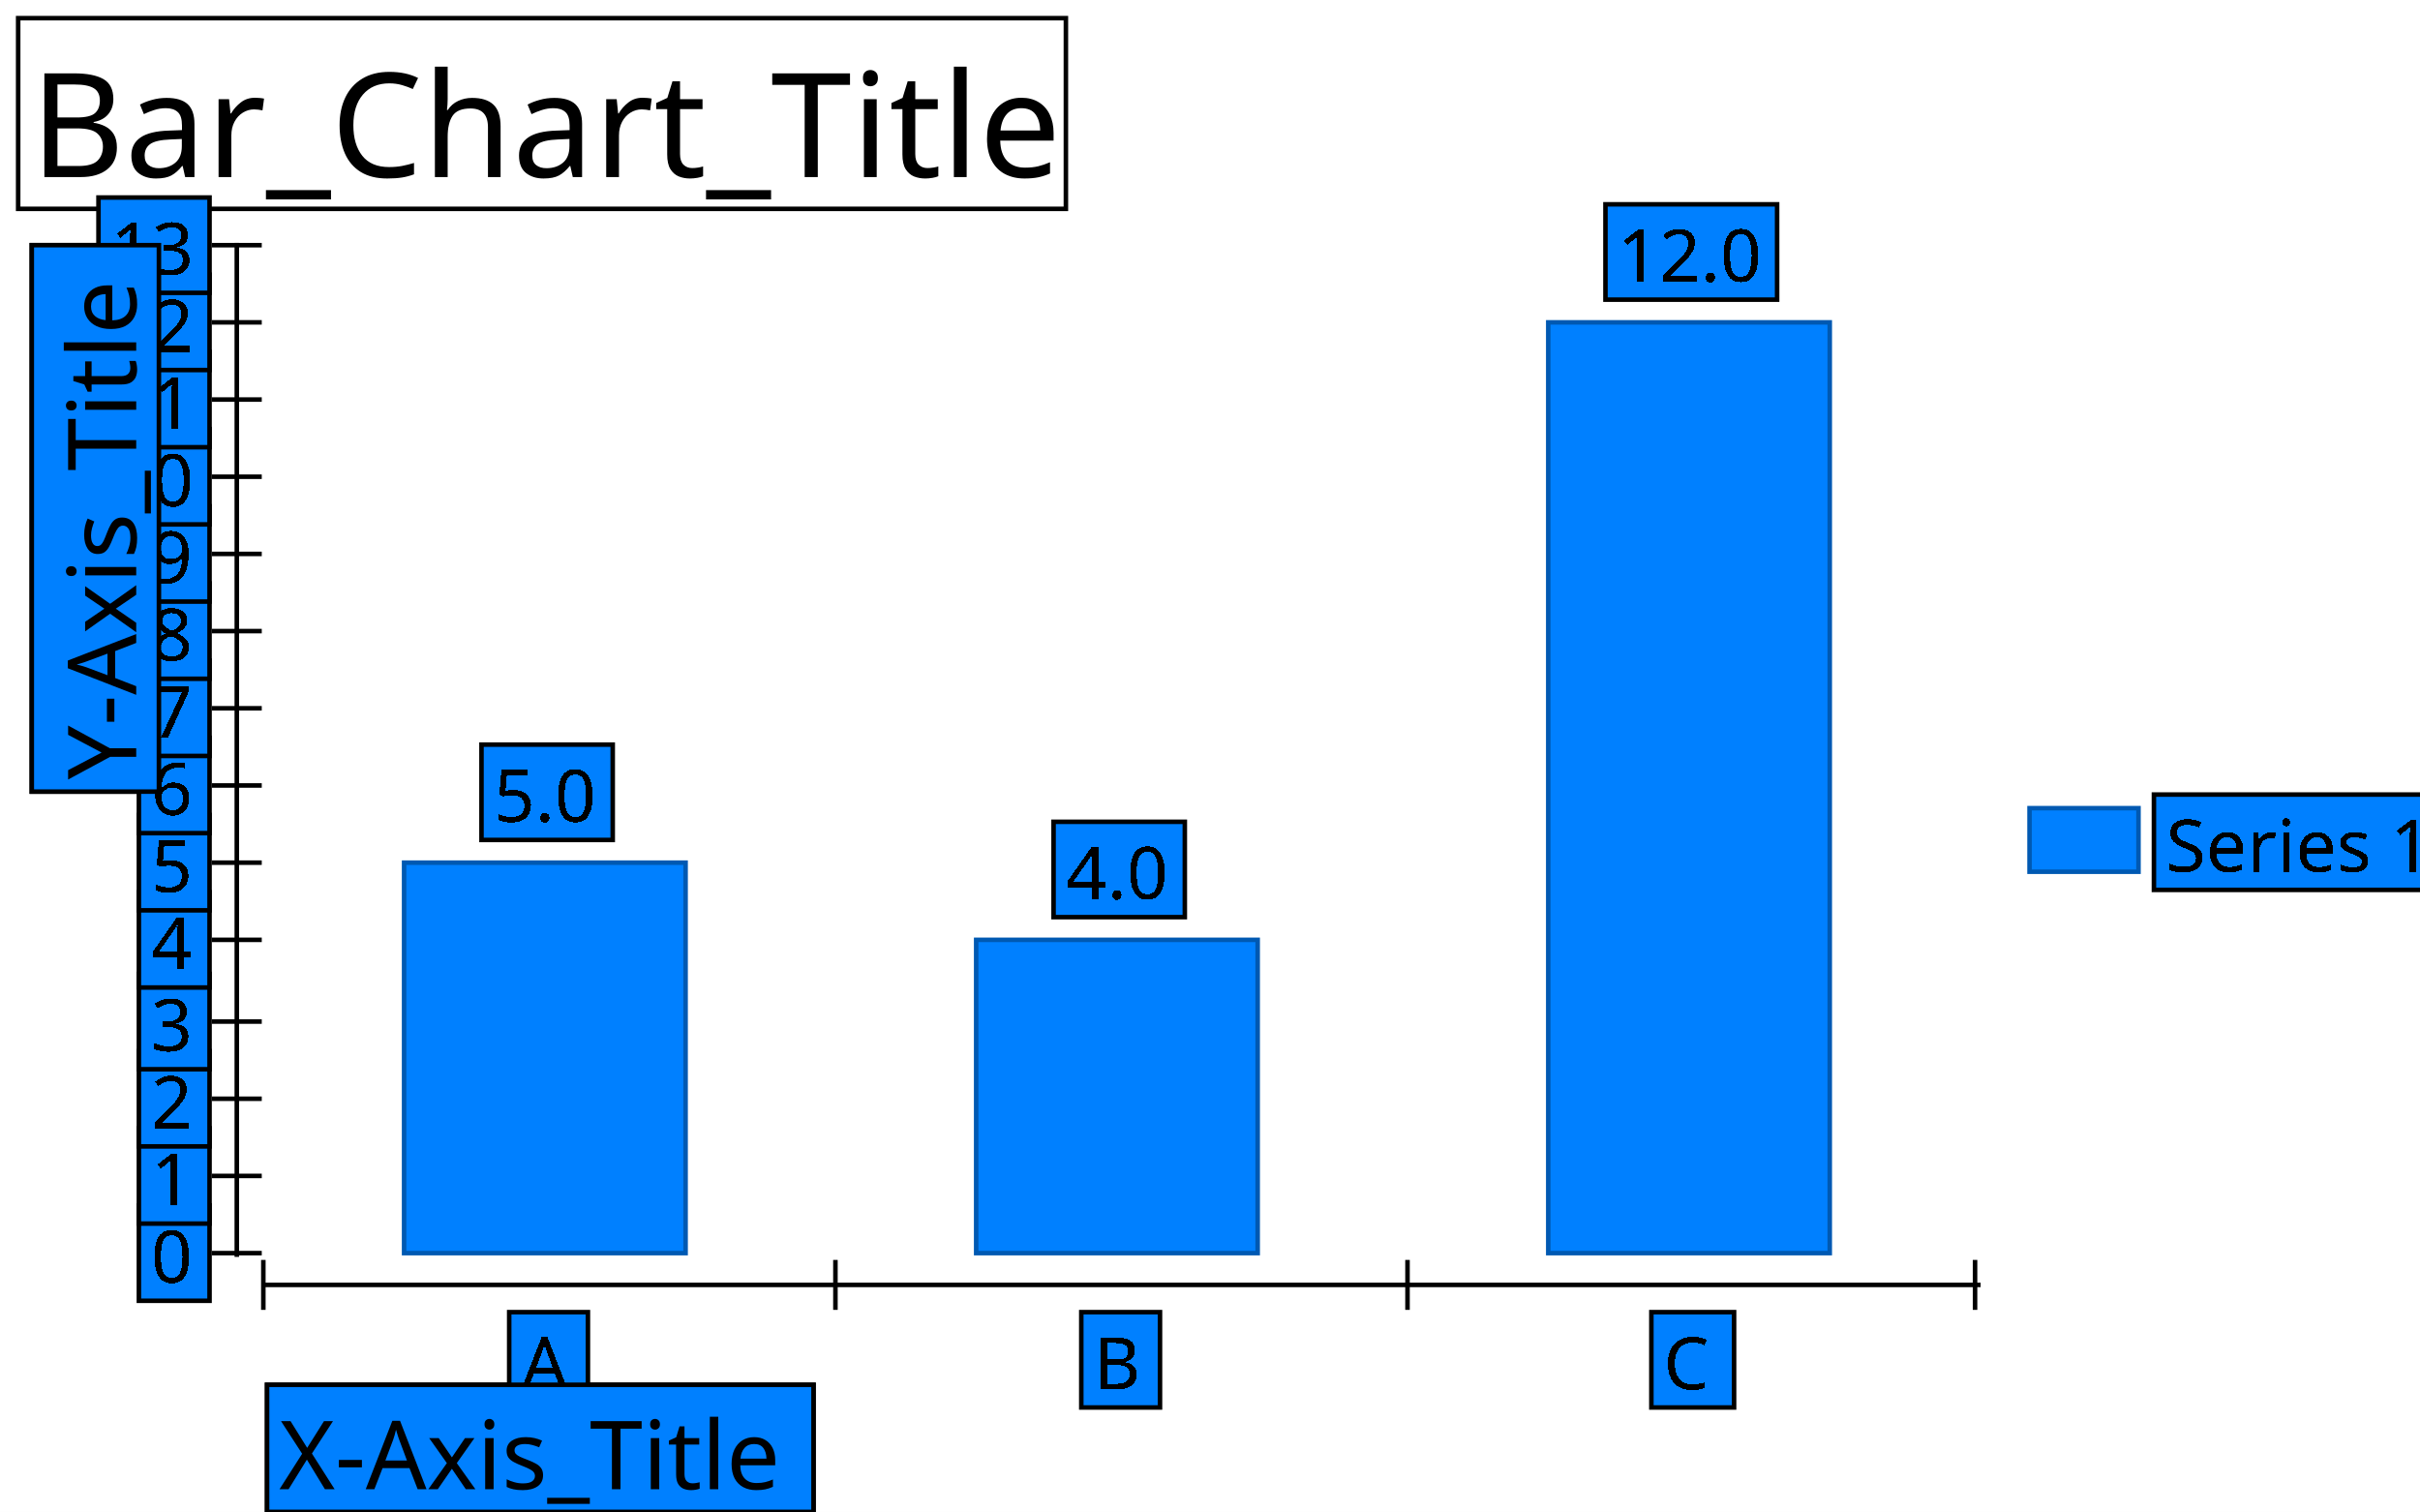
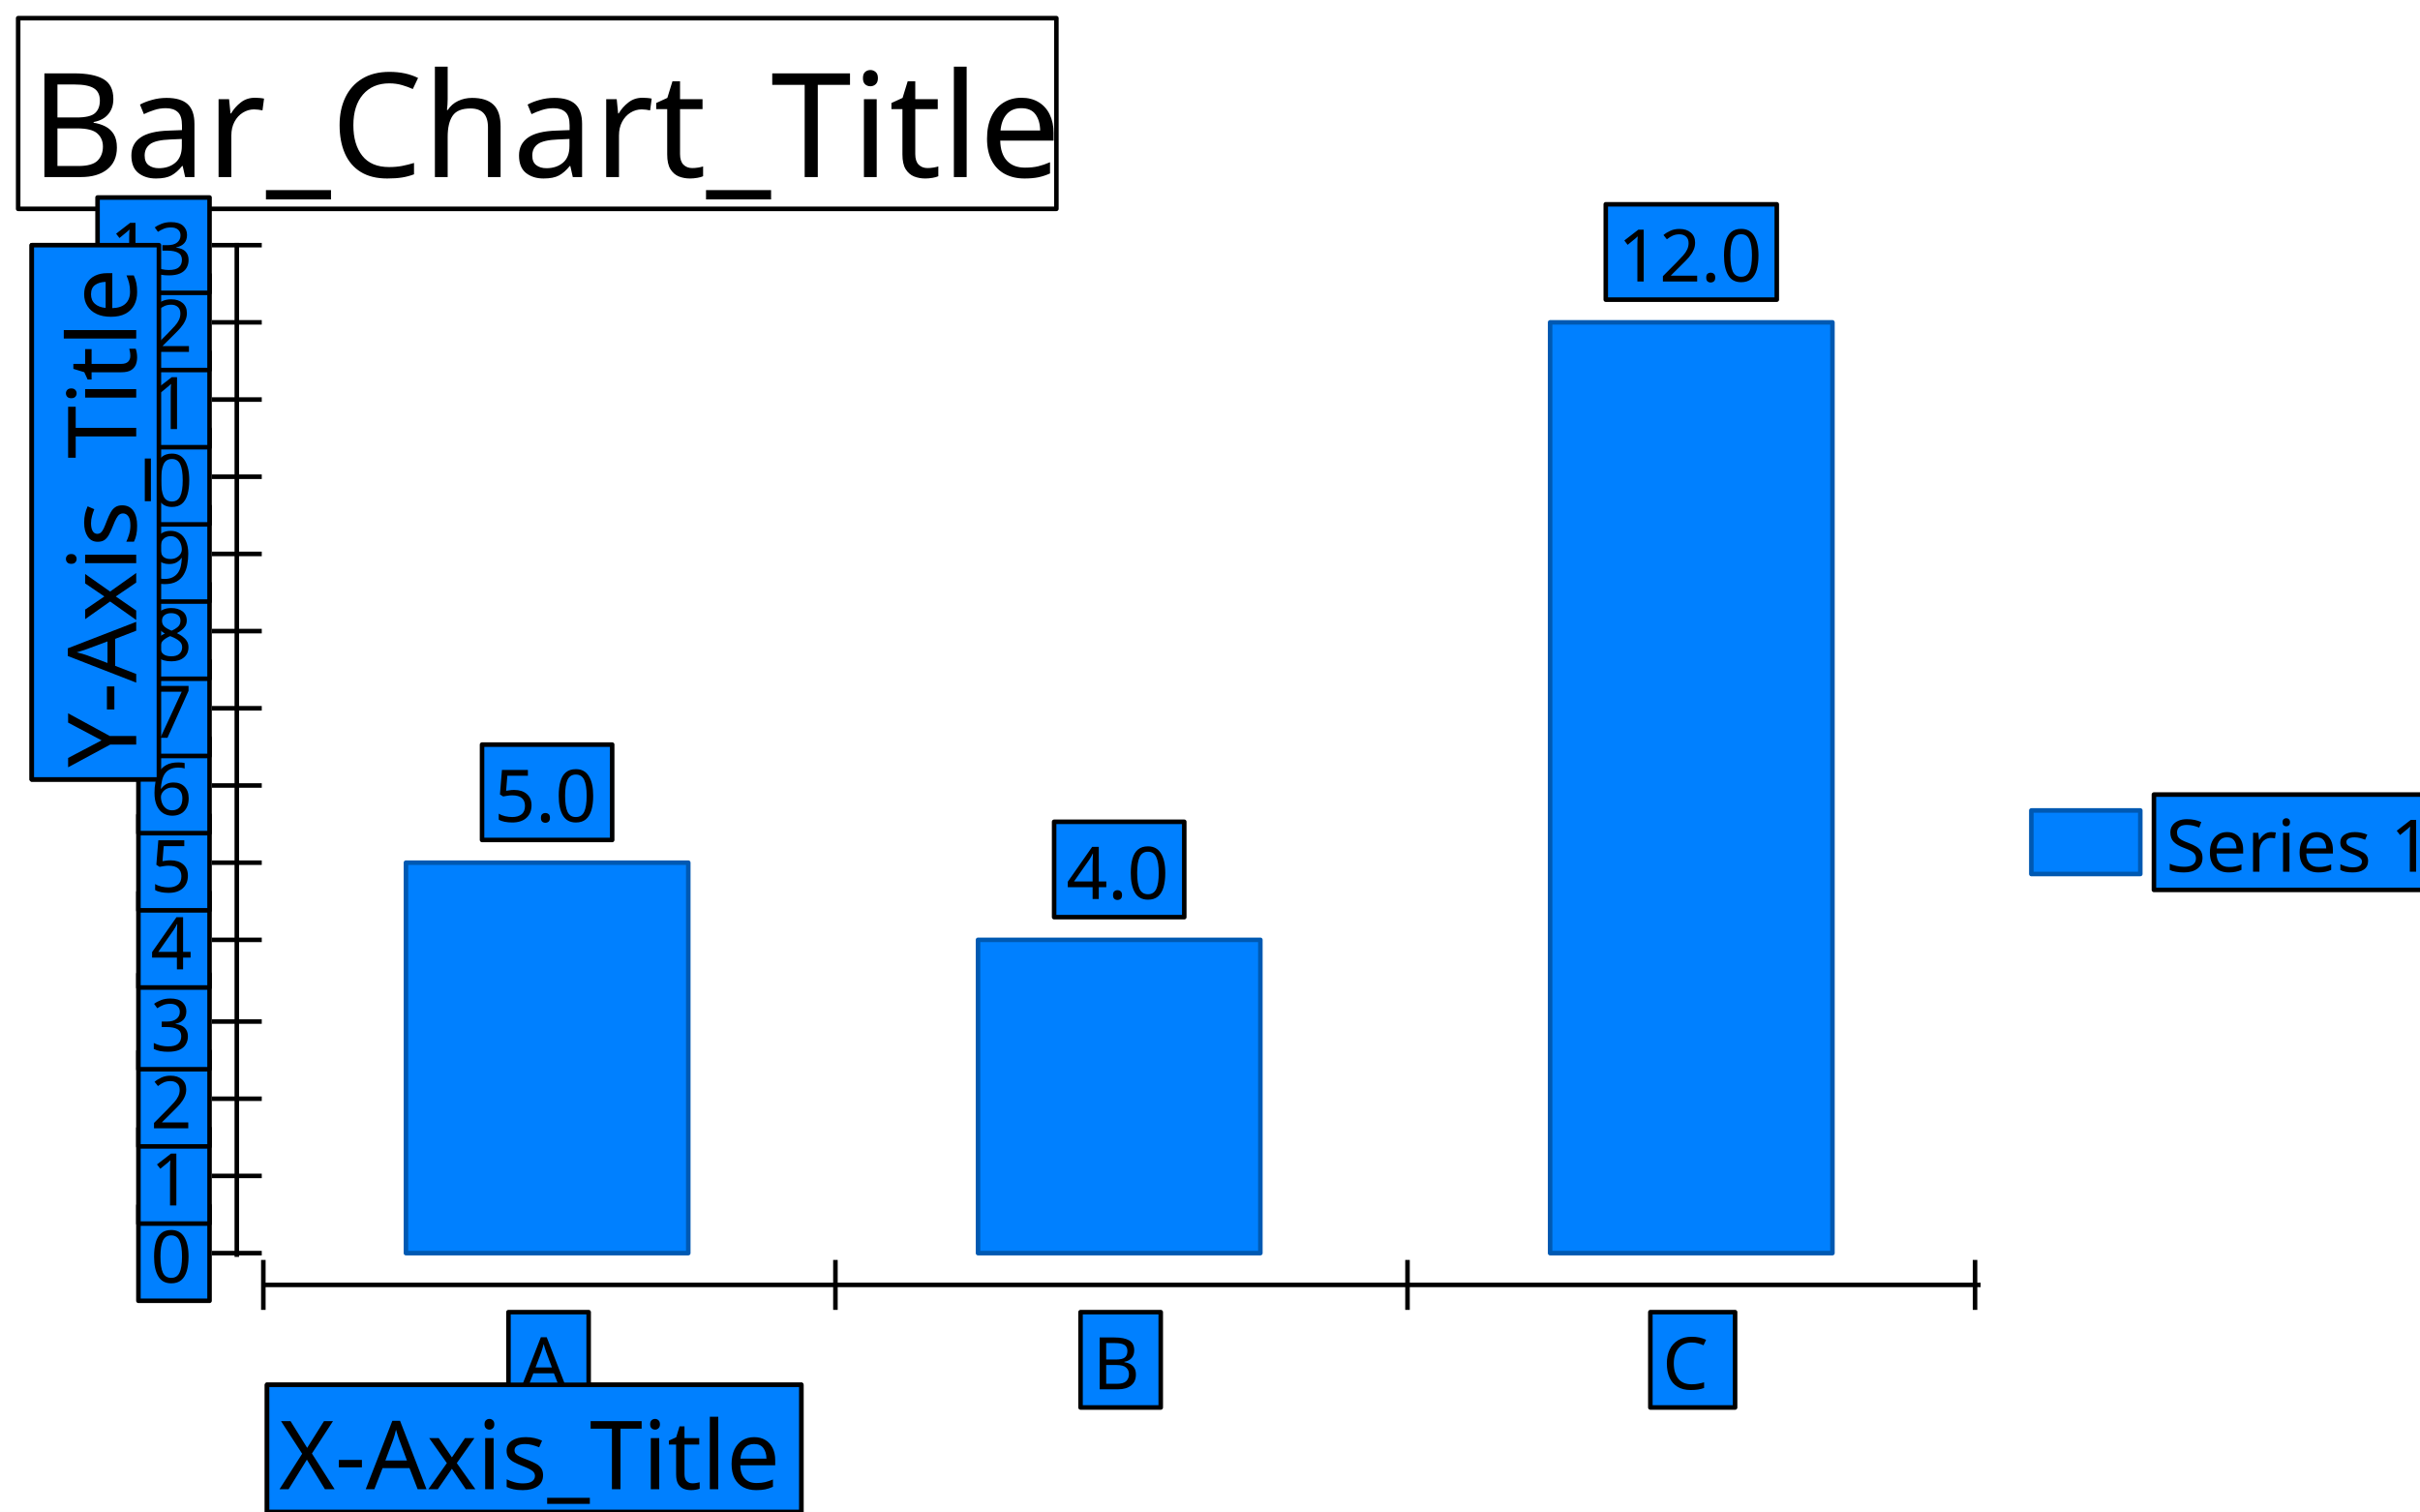
<svg xmlns="http://www.w3.org/2000/svg" height="333.0" initialHeight="333.0" initialWidth="533.0" width="533.0">
  <g id="outerG" style="fill:none;stroke:none">
    <defs />
    <style type="text/css">.tooltip.text{ text-anchor:start;font-size:12pt;fill:black;}.tooltip{fill:rgb(244,245,235)}</style>
    <path d=" M0.0 0.0 L533.0 0.0 L533.0 333.0 L0.0 333.0 L0.0 0.0 Z" style="fill-opacity:1.0;fill:#ffffff;stroke:none;" />
-     <path d=" M4.0 4.0 L234.76 4.0 L234.76 46.0 L4.0 46.0 L4.0 4.0 Z" style="fill-opacity:1.0;fill:#ffffff;stroke:none;" />
+     <path d=" M4.0 4.0 L232.667 4.0 L232.667 46.0 L4.0 46.0 L4.0 4.0 Z" style="fill-opacity:1.0;fill:#ffffff;stroke:none;" />
    <text font-family="SansSerif" font-size="32" stroke="none" style="fill-opacity:1.0;fill:#000000;" x="6.667" xml:space="preserve" y="39.0">Bar_Chart_Title</text>
-     <path d=" M4.0 4.0 L234.76 4.0 L234.76 46.0 L4.0 46.0 L4.0 4.0 Z" style="stroke:#000000;stroke-width:1.0;stroke-miterlimit:10.0;stroke-linecap:square;fill:none;" />
+     <path d=" M4.0 4.0 L232.667 4.0 L232.667 46.0 L4.0 46.0 L4.0 4.0 Z" style="stroke:#000000;stroke-width:1.0;stroke-miterlimit:10.0;stroke-linejoin:round;stroke-linecap:square;fill:none;" />
    <path d=" M58.82 54.0 L436.73 54.0 L436.73 277.333 L58.82 277.333 L58.82 54.0 Z" style="fill-opacity:1.0;fill:#ffffff;stroke:none;" />
-     <path d=" M58.82 283.0 L435.73 283.0" style="stroke:#000000;stroke-width:1.0;stroke-miterlimit:10.0;stroke-linecap:square;" />
-     <path d=" M58.0 278.0 L58.0 288.0" style="stroke:#000000;stroke-width:1.0;stroke-miterlimit:10.0;stroke-linecap:square;" />
-     <path d=" M184.0 278.0 L184.0 288.0" style="stroke:#000000;stroke-width:1.0;stroke-miterlimit:10.0;stroke-linecap:square;" />
-     <path d=" M310.0 278.0 L310.0 288.0" style="stroke:#000000;stroke-width:1.0;stroke-miterlimit:10.0;stroke-linecap:square;" />
-     <path d=" M435.0 278.0 L435.0 288.0" style="stroke:#000000;stroke-width:1.0;stroke-miterlimit:10.0;stroke-linecap:square;" />
-     <path d=" M58.82 305.0 L179.177 305.0 L179.177 333.0 L58.82 333.0 L58.82 305.0 Z" style="fill-opacity:1.0;fill:#ffffff;stroke:none;" />
+     <path d=" M58.82 283.0 L435.73 283.0" style="stroke:#000000;stroke-width:1.0;stroke-miterlimit:10.0;stroke-linejoin:round;stroke-linecap:square;" />
+     <path d=" M58.0 278.0 L58.0 288.0" style="stroke:#000000;stroke-width:1.0;stroke-miterlimit:10.0;stroke-linejoin:round;stroke-linecap:square;" />
+     <path d=" M184.0 278.0 L184.0 288.0" style="stroke:#000000;stroke-width:1.0;stroke-miterlimit:10.0;stroke-linejoin:round;stroke-linecap:square;" />
+     <path d=" M310.0 278.0 L310.0 288.0" style="stroke:#000000;stroke-width:1.0;stroke-miterlimit:10.0;stroke-linejoin:round;stroke-linecap:square;" />
+     <path d=" M435.0 278.0 L435.0 288.0" style="stroke:#000000;stroke-width:1.0;stroke-miterlimit:10.0;stroke-linejoin:round;stroke-linecap:square;" />
+     <path d=" M58.82 305.0 L176.486 305.0 L176.486 333.0 L58.82 333.0 L58.82 305.0 Z" style="fill-opacity:1.0;fill:#ffffff;stroke:none;" />
    <text font-family="SansSerif" font-size="21" stroke="none" style="fill-opacity:1.0;fill:#000000;" x="61.486" xml:space="preserve" y="328.0">X-Axis_Title</text>
-     <path d=" M58.82 305.0 L179.177 305.0 L179.177 333.0 L58.82 333.0 L58.82 305.0 Z" style="stroke:#000000;stroke-width:1.0;stroke-miterlimit:10.0;stroke-linecap:square;fill:none;" />
-     <path d=" M52.153 276.333 L52.153 54.0" style="stroke:#000000;stroke-width:1.0;stroke-miterlimit:10.0;stroke-linecap:square;" />
-     <path d=" M47.153 276.0 L57.153 276.0" style="stroke:#000000;stroke-width:1.0;stroke-miterlimit:10.0;stroke-linecap:square;" />
-     <path d=" M47.153 259.0 L57.153 259.0" style="stroke:#000000;stroke-width:1.0;stroke-miterlimit:10.0;stroke-linecap:square;" />
-     <path d=" M47.153 242.0 L57.153 242.0" style="stroke:#000000;stroke-width:1.0;stroke-miterlimit:10.0;stroke-linecap:square;" />
-     <path d=" M47.153 225.0 L57.153 225.0" style="stroke:#000000;stroke-width:1.0;stroke-miterlimit:10.0;stroke-linecap:square;" />
-     <path d=" M47.153 207.0 L57.153 207.0" style="stroke:#000000;stroke-width:1.0;stroke-miterlimit:10.0;stroke-linecap:square;" />
-     <path d=" M47.153 190.0 L57.153 190.0" style="stroke:#000000;stroke-width:1.0;stroke-miterlimit:10.0;stroke-linecap:square;" />
-     <path d=" M47.153 173.0 L57.153 173.0" style="stroke:#000000;stroke-width:1.0;stroke-miterlimit:10.0;stroke-linecap:square;" />
-     <path d=" M47.153 156.0 L57.153 156.0" style="stroke:#000000;stroke-width:1.0;stroke-miterlimit:10.0;stroke-linecap:square;" />
-     <path d=" M47.153 139.0 L57.153 139.0" style="stroke:#000000;stroke-width:1.0;stroke-miterlimit:10.0;stroke-linecap:square;" />
-     <path d=" M47.153 122.0 L57.153 122.0" style="stroke:#000000;stroke-width:1.0;stroke-miterlimit:10.0;stroke-linecap:square;" />
-     <path d=" M47.153 105.0 L57.153 105.0" style="stroke:#000000;stroke-width:1.0;stroke-miterlimit:10.0;stroke-linecap:square;" />
-     <path d=" M47.153 88.0 L57.153 88.0" style="stroke:#000000;stroke-width:1.0;stroke-miterlimit:10.0;stroke-linecap:square;" />
-     <path d=" M47.153 71.0 L57.153 71.0" style="stroke:#000000;stroke-width:1.0;stroke-miterlimit:10.0;stroke-linecap:square;" />
-     <path d=" M47.153 54.0 L57.153 54.0" style="stroke:#000000;stroke-width:1.0;stroke-miterlimit:10.0;stroke-linecap:square;" />
-     <path d=" M35 146.358 L155.358 146.358 L155.358 174.358 L35 174.358 L35 146.358 Z" style="fill-opacity:1.0;fill:#ffffff;stroke:none;" transform="matrix(-0.0,-1.0,1.0,0.0,-139.3576,209.3576)" />
-     <text font-family="SansSerif" font-size="21" stroke="none" style="fill-opacity:1.0;fill:#000000;" transform="matrix(-0.0,-1.0,1.0,0.0,-139.3576,209.3576)" x="37.667" xml:space="preserve" y="169.358">Y-Axis_Title</text>
-     <path d=" M35 146.358 L155.358 146.358 L155.358 174.358 L35 174.358 L35 146.358 Z" style="stroke:#000000;stroke-width:1.0;stroke-miterlimit:10.0;stroke-linecap:square;fill:none;" transform="matrix(-0.0,-1.0,1.0,0.0,-139.3576,209.3576)" />
-     <path d=" M89.0 190.0 L89.0 276.0 L151.0 276.0 L151.0 190.0 Z" style="fill-opacity:1.0;fill:#0080ff;stroke:none;" transform="matrix(1.0,0.0,0.0,1.0,-7.105427357601002E-15,0.0)" />
-     <path d=" M89.0 190.0 L89.0 276.0 L151.0 276.0 L151.0 190.0 Z" style="stroke:#0059b2;stroke-width:1.0;stroke-miterlimit:10.0;stroke-linecap:square;" transform="matrix(1.0,0.0,0.0,1.0,-7.105427357601002E-15,0.0)" />
-     <path d=" M215.0 207.0 L215.0 276.0 L277.0 276.0 L277.0 207.0 Z" style="fill-opacity:1.0;fill:#0080ff;stroke:none;" transform="matrix(1.0,0.0,0.0,1.0,-7.105427357601002E-15,0.0)" />
-     <path d=" M215.0 207.0 L215.0 276.0 L277.0 276.0 L277.0 207.0 Z" style="stroke:#0059b2;stroke-width:1.0;stroke-miterlimit:10.0;stroke-linecap:square;" transform="matrix(1.0,0.0,0.0,1.0,-7.105427357601002E-15,0.0)" />
-     <path d=" M341.0 71.0 L341.0 276.0 L403.0 276.0 L403.0 71.0 Z" style="fill-opacity:1.0;fill:#0080ff;stroke:none;" transform="matrix(1.0,0.0,0.0,1.0,-7.105427357601002E-15,0.0)" />
-     <path d=" M341.0 71.0 L341.0 276.0 L403.0 276.0 L403.0 71.0 Z" style="stroke:#0059b2;stroke-width:1.0;stroke-miterlimit:10.0;stroke-linecap:square;" transform="matrix(1.0,0.0,0.0,1.0,-7.105427357601002E-15,0.0)" />
-     <path d=" M106.046 164.0 L134.954 164.0 L134.954 185.0 L106.046 185.0 L106.046 164.0 Z" style="fill-opacity:1.0;fill:#0080ff;stroke:none;" transform="matrix(1.0,0.0,0.0,1.0,-7.105427357601002E-15,0.0)" />
-     <text font-family="SansSerif" font-size="16" stroke="none" style="text-rendering:optimizeSpeed;fill-opacity:1.0;fill:#000000;" transform="matrix(1.0,0.0,0.0,1.0,-7.105427357601002E-15,0.0)" x="108.712" xml:space="preserve" y="181.0">5.0</text>
-     <path d=" M106.046 164.0 L134.954 164.0 L134.954 185.0 L106.046 185.0 L106.046 164.0 Z" style="stroke:#000000;stroke-width:1.0;stroke-miterlimit:10.0;stroke-linecap:square;fill:none;" transform="matrix(1.0,0.0,0.0,1.0,-7.105427357601002E-15,0.0)" />
-     <path d=" M232.046 181.0 L260.954 181.0 L260.954 202.0 L232.046 202.0 L232.046 181.0 Z" style="fill-opacity:1.0;fill:#0080ff;stroke:none;" transform="matrix(1.0,0.0,0.0,1.0,-7.105427357601002E-15,0.0)" />
-     <text font-family="SansSerif" font-size="16" stroke="none" style="text-rendering:optimizeSpeed;fill-opacity:1.0;fill:#000000;" transform="matrix(1.0,0.0,0.0,1.0,-7.105427357601002E-15,0.0)" x="234.712" xml:space="preserve" y="198.0">4.0</text>
-     <path d=" M232.046 181.0 L260.954 181.0 L260.954 202.0 L232.046 202.0 L232.046 181.0 Z" style="stroke:#000000;stroke-width:1.0;stroke-miterlimit:10.0;stroke-linecap:square;fill:none;" transform="matrix(1.0,0.0,0.0,1.0,-7.105427357601002E-15,0.0)" />
-     <path d=" M353.596 45.0 L391.404 45.0 L391.404 66.0 L353.596 66.0 L353.596 45.0 Z" style="fill-opacity:1.0;fill:#0080ff;stroke:none;" transform="matrix(1.0,0.0,0.0,1.0,-7.105427357601002E-15,0.0)" />
-     <text font-family="SansSerif" font-size="16" stroke="none" style="text-rendering:optimizeSpeed;fill-opacity:1.0;fill:#000000;" transform="matrix(1.0,0.0,0.0,1.0,-7.105427357601002E-15,0.0)" x="356.263" xml:space="preserve" y="62.0">12.0</text>
-     <path d=" M353.596 45.0 L391.404 45.0 L391.404 66.0 L353.596 66.0 L353.596 45.0 Z" style="stroke:#000000;stroke-width:1.0;stroke-miterlimit:10.0;stroke-linecap:square;fill:none;" transform="matrix(1.0,0.0,0.0,1.0,-7.105427357601002E-15,0.0)" />
-     <path d=" M112.149 289.0 L129.488 289.0 L129.488 310.0 L112.149 310.0 L112.149 289.0 Z" style="fill-opacity:1.0;fill:#0080ff;stroke:none;" transform="matrix(1.0,0.0,0.0,1.0,-7.105427357601002E-15,0.0)" />
-     <text font-family="SansSerif" font-size="16" stroke="none" style="text-rendering:optimizeSpeed;fill-opacity:1.0;fill:#000000;" transform="matrix(1.0,0.0,0.0,1.0,-7.105427357601002E-15,0.0)" x="114.816" xml:space="preserve" y="306.0">A</text>
-     <path d=" M112.149 289.0 L129.488 289.0 L129.488 310.0 L112.149 310.0 L112.149 289.0 Z" style="stroke:#000000;stroke-width:1.0;stroke-miterlimit:10.0;stroke-linecap:square;fill:none;" transform="matrix(1.0,0.0,0.0,1.0,-7.105427357601002E-15,0.0)" />
-     <path d=" M238.149 289.0 L255.488 289.0 L255.488 310.0 L238.149 310.0 L238.149 289.0 Z" style="fill-opacity:1.0;fill:#0080ff;stroke:none;" transform="matrix(1.0,0.0,0.0,1.0,-7.105427357601002E-15,0.0)" />
-     <text font-family="SansSerif" font-size="16" stroke="none" style="text-rendering:optimizeSpeed;fill-opacity:1.0;fill:#000000;" transform="matrix(1.0,0.0,0.0,1.0,-7.105427357601002E-15,0.0)" x="240.816" xml:space="preserve" y="306.0">B</text>
-     <path d=" M238.149 289.0 L255.488 289.0 L255.488 310.0 L238.149 310.0 L238.149 289.0 Z" style="stroke:#000000;stroke-width:1.0;stroke-miterlimit:10.0;stroke-linecap:square;fill:none;" transform="matrix(1.0,0.0,0.0,1.0,-7.105427357601002E-15,0.0)" />
-     <path d=" M363.708 289.0 L381.929 289.0 L381.929 310.0 L363.708 310.0 L363.708 289.0 Z" style="fill-opacity:1.0;fill:#0080ff;stroke:none;" transform="matrix(1.0,0.0,0.0,1.0,-7.105427357601002E-15,0.0)" />
-     <text font-family="SansSerif" font-size="16" stroke="none" style="text-rendering:optimizeSpeed;fill-opacity:1.0;fill:#000000;" transform="matrix(1.0,0.0,0.0,1.0,-7.105427357601002E-15,0.0)" x="366.374" xml:space="preserve" y="306.0">C</text>
-     <path d=" M363.708 289.0 L381.929 289.0 L381.929 310.0 L363.708 310.0 L363.708 289.0 Z" style="stroke:#000000;stroke-width:1.0;stroke-miterlimit:10.0;stroke-linecap:square;fill:none;" transform="matrix(1.0,0.0,0.0,1.0,-7.105427357601002E-15,0.0)" />
-     <path d=" M58.82 305.0 L179.177 305.0 L179.177 333.0 L58.82 333.0 L58.82 305.0 Z" style="fill-opacity:1.0;fill:#0080ff;stroke:none;" transform="matrix(1.0,0.0,0.0,1.0,-7.105427357601002E-15,0.0)" />
-     <text font-family="SansSerif" font-size="21" stroke="none" style="fill-opacity:1.0;fill:#000000;" transform="matrix(1.0,0.0,0.0,1.0,-7.105427357601002E-15,0.0)" x="61.486" xml:space="preserve" y="328.0">X-Axis_Title</text>
-     <path d=" M58.82 305.0 L179.177 305.0 L179.177 333.0 L58.82 333.0 L58.82 305.0 Z" style="stroke:#000000;stroke-width:1.0;stroke-miterlimit:10.0;stroke-linecap:square;fill:none;" transform="matrix(1.0,0.0,0.0,1.0,-7.105427357601002E-15,0.0)" />
-     <path d=" M30.588 265.5 L46.153 265.5 L46.153 286.5 L30.588 286.5 L30.588 265.5 Z" style="fill-opacity:1.0;fill:#0080ff;stroke:none;" transform="matrix(1.0,0.0,0.0,1.0,-7.105427357601002E-15,0.0)" />
-     <text font-family="SansSerif" font-size="16" stroke="none" style="text-rendering:optimizeSpeed;fill-opacity:1.0;fill:#000000;" transform="matrix(1.0,0.0,0.0,1.0,-7.105427357601002E-15,0.0)" x="33.255" xml:space="preserve" y="282.5">0</text>
-     <path d=" M30.588 265.5 L46.153 265.5 L46.153 286.5 L30.588 286.5 L30.588 265.5 Z" style="stroke:#000000;stroke-width:1.0;stroke-miterlimit:10.0;stroke-linecap:square;fill:none;" transform="matrix(1.0,0.0,0.0,1.0,-7.105427357601002E-15,0.0)" />
-     <path d=" M30.588 248.5 L46.153 248.5 L46.153 269.5 L30.588 269.5 L30.588 248.5 Z" style="fill-opacity:1.0;fill:#0080ff;stroke:none;" transform="matrix(1.0,0.0,0.0,1.0,-7.105427357601002E-15,0.0)" />
-     <text font-family="SansSerif" font-size="16" stroke="none" style="text-rendering:optimizeSpeed;fill-opacity:1.0;fill:#000000;" transform="matrix(1.0,0.0,0.0,1.0,-7.105427357601002E-15,0.0)" x="33.255" xml:space="preserve" y="265.5">1</text>
-     <path d=" M30.588 248.5 L46.153 248.5 L46.153 269.5 L30.588 269.5 L30.588 248.5 Z" style="stroke:#000000;stroke-width:1.0;stroke-miterlimit:10.0;stroke-linecap:square;fill:none;" transform="matrix(1.0,0.0,0.0,1.0,-7.105427357601002E-15,0.0)" />
-     <path d=" M30.588 231.5 L46.153 231.5 L46.153 252.5 L30.588 252.5 L30.588 231.5 Z" style="fill-opacity:1.0;fill:#0080ff;stroke:none;" transform="matrix(1.0,0.0,0.0,1.0,-7.105427357601002E-15,0.0)" />
-     <text font-family="SansSerif" font-size="16" stroke="none" style="text-rendering:optimizeSpeed;fill-opacity:1.0;fill:#000000;" transform="matrix(1.0,0.0,0.0,1.0,-7.105427357601002E-15,0.0)" x="33.255" xml:space="preserve" y="248.5">2</text>
-     <path d=" M30.588 231.5 L46.153 231.5 L46.153 252.5 L30.588 252.5 L30.588 231.5 Z" style="stroke:#000000;stroke-width:1.0;stroke-miterlimit:10.0;stroke-linecap:square;fill:none;" transform="matrix(1.0,0.0,0.0,1.0,-7.105427357601002E-15,0.0)" />
-     <path d=" M30.588 214.5 L46.153 214.5 L46.153 235.5 L30.588 235.5 L30.588 214.5 Z" style="fill-opacity:1.0;fill:#0080ff;stroke:none;" transform="matrix(1.0,0.0,0.0,1.0,-7.105427357601002E-15,0.0)" />
-     <text font-family="SansSerif" font-size="16" stroke="none" style="text-rendering:optimizeSpeed;fill-opacity:1.0;fill:#000000;" transform="matrix(1.0,0.0,0.0,1.0,-7.105427357601002E-15,0.0)" x="33.255" xml:space="preserve" y="231.5">3</text>
-     <path d=" M30.588 214.5 L46.153 214.5 L46.153 235.5 L30.588 235.5 L30.588 214.5 Z" style="stroke:#000000;stroke-width:1.0;stroke-miterlimit:10.0;stroke-linecap:square;fill:none;" transform="matrix(1.0,0.0,0.0,1.0,-7.105427357601002E-15,0.0)" />
-     <path d=" M30.588 196.5 L46.153 196.5 L46.153 217.5 L30.588 217.5 L30.588 196.5 Z" style="fill-opacity:1.0;fill:#0080ff;stroke:none;" transform="matrix(1.0,0.0,0.0,1.0,-7.105427357601002E-15,0.0)" />
-     <text font-family="SansSerif" font-size="16" stroke="none" style="text-rendering:optimizeSpeed;fill-opacity:1.0;fill:#000000;" transform="matrix(1.0,0.0,0.0,1.0,-7.105427357601002E-15,0.0)" x="33.255" xml:space="preserve" y="213.5">4</text>
-     <path d=" M30.588 196.5 L46.153 196.5 L46.153 217.5 L30.588 217.5 L30.588 196.5 Z" style="stroke:#000000;stroke-width:1.0;stroke-miterlimit:10.0;stroke-linecap:square;fill:none;" transform="matrix(1.0,0.0,0.0,1.0,-7.105427357601002E-15,0.0)" />
-     <path d=" M30.588 179.5 L46.153 179.5 L46.153 200.5 L30.588 200.5 L30.588 179.5 Z" style="fill-opacity:1.0;fill:#0080ff;stroke:none;" transform="matrix(1.0,0.0,0.0,1.0,-7.105427357601002E-15,0.0)" />
-     <text font-family="SansSerif" font-size="16" stroke="none" style="text-rendering:optimizeSpeed;fill-opacity:1.0;fill:#000000;" transform="matrix(1.0,0.0,0.0,1.0,-7.105427357601002E-15,0.0)" x="33.255" xml:space="preserve" y="196.5">5</text>
-     <path d=" M30.588 179.5 L46.153 179.5 L46.153 200.5 L30.588 200.5 L30.588 179.5 Z" style="stroke:#000000;stroke-width:1.0;stroke-miterlimit:10.0;stroke-linecap:square;fill:none;" transform="matrix(1.0,0.0,0.0,1.0,-7.105427357601002E-15,0.0)" />
-     <path d=" M30.588 162.5 L46.153 162.5 L46.153 183.5 L30.588 183.5 L30.588 162.5 Z" style="fill-opacity:1.0;fill:#0080ff;stroke:none;" transform="matrix(1.0,0.0,0.0,1.0,-7.105427357601002E-15,0.0)" />
-     <text font-family="SansSerif" font-size="16" stroke="none" style="text-rendering:optimizeSpeed;fill-opacity:1.0;fill:#000000;" transform="matrix(1.0,0.0,0.0,1.0,-7.105427357601002E-15,0.0)" x="33.255" xml:space="preserve" y="179.5">6</text>
-     <path d=" M30.588 162.5 L46.153 162.5 L46.153 183.5 L30.588 183.5 L30.588 162.5 Z" style="stroke:#000000;stroke-width:1.0;stroke-miterlimit:10.0;stroke-linecap:square;fill:none;" transform="matrix(1.0,0.0,0.0,1.0,-7.105427357601002E-15,0.0)" />
-     <path d=" M30.588 145.5 L46.153 145.5 L46.153 166.5 L30.588 166.5 L30.588 145.5 Z" style="fill-opacity:1.0;fill:#0080ff;stroke:none;" transform="matrix(1.0,0.0,0.0,1.0,-7.105427357601002E-15,0.0)" />
-     <text font-family="SansSerif" font-size="16" stroke="none" style="text-rendering:optimizeSpeed;fill-opacity:1.0;fill:#000000;" transform="matrix(1.0,0.0,0.0,1.0,-7.105427357601002E-15,0.0)" x="33.255" xml:space="preserve" y="162.5">7</text>
-     <path d=" M30.588 145.5 L46.153 145.5 L46.153 166.5 L30.588 166.5 L30.588 145.5 Z" style="stroke:#000000;stroke-width:1.0;stroke-miterlimit:10.0;stroke-linecap:square;fill:none;" transform="matrix(1.0,0.0,0.0,1.0,-7.105427357601002E-15,0.0)" />
-     <path d=" M30.588 128.5 L46.153 128.5 L46.153 149.5 L30.588 149.5 L30.588 128.5 Z" style="fill-opacity:1.0;fill:#0080ff;stroke:none;" transform="matrix(1.0,0.0,0.0,1.0,-7.105427357601002E-15,0.0)" />
-     <text font-family="SansSerif" font-size="16" stroke="none" style="text-rendering:optimizeSpeed;fill-opacity:1.0;fill:#000000;" transform="matrix(1.0,0.0,0.0,1.0,-7.105427357601002E-15,0.0)" x="33.255" xml:space="preserve" y="145.5">8</text>
-     <path d=" M30.588 128.5 L46.153 128.5 L46.153 149.5 L30.588 149.5 L30.588 128.5 Z" style="stroke:#000000;stroke-width:1.0;stroke-miterlimit:10.0;stroke-linecap:square;fill:none;" transform="matrix(1.0,0.0,0.0,1.0,-7.105427357601002E-15,0.0)" />
-     <path d=" M30.588 111.5 L46.153 111.5 L46.153 132.5 L30.588 132.5 L30.588 111.5 Z" style="fill-opacity:1.0;fill:#0080ff;stroke:none;" transform="matrix(1.0,0.0,0.0,1.0,-7.105427357601002E-15,0.0)" />
-     <text font-family="SansSerif" font-size="16" stroke="none" style="text-rendering:optimizeSpeed;fill-opacity:1.0;fill:#000000;" transform="matrix(1.0,0.0,0.0,1.0,-7.105427357601002E-15,0.0)" x="33.255" xml:space="preserve" y="128.5">9</text>
-     <path d=" M30.588 111.5 L46.153 111.5 L46.153 132.5 L30.588 132.5 L30.588 111.5 Z" style="stroke:#000000;stroke-width:1.0;stroke-miterlimit:10.0;stroke-linecap:square;fill:none;" transform="matrix(1.0,0.0,0.0,1.0,-7.105427357601002E-15,0.0)" />
-     <path d=" M21.689 94.5 L46.153 94.5 L46.153 115.5 L21.689 115.5 L21.689 94.5 Z" style="fill-opacity:1.0;fill:#0080ff;stroke:none;" transform="matrix(1.0,0.0,0.0,1.0,-7.105427357601002E-15,0.0)" />
-     <text font-family="SansSerif" font-size="16" stroke="none" style="text-rendering:optimizeSpeed;fill-opacity:1.0;fill:#000000;" transform="matrix(1.0,0.0,0.0,1.0,-7.105427357601002E-15,0.0)" x="24.356" xml:space="preserve" y="111.5">10</text>
-     <path d=" M21.689 94.5 L46.153 94.5 L46.153 115.5 L21.689 115.5 L21.689 94.5 Z" style="stroke:#000000;stroke-width:1.0;stroke-miterlimit:10.0;stroke-linecap:square;fill:none;" transform="matrix(1.0,0.0,0.0,1.0,-7.105427357601002E-15,0.0)" />
-     <path d=" M21.689 77.5 L46.153 77.5 L46.153 98.5 L21.689 98.5 L21.689 77.5 Z" style="fill-opacity:1.0;fill:#0080ff;stroke:none;" transform="matrix(1.0,0.0,0.0,1.0,-7.105427357601002E-15,0.0)" />
-     <text font-family="SansSerif" font-size="16" stroke="none" style="text-rendering:optimizeSpeed;fill-opacity:1.0;fill:#000000;" transform="matrix(1.0,0.0,0.0,1.0,-7.105427357601002E-15,0.0)" x="24.356" xml:space="preserve" y="94.5">11</text>
-     <path d=" M21.689 77.5 L46.153 77.5 L46.153 98.5 L21.689 98.5 L21.689 77.5 Z" style="stroke:#000000;stroke-width:1.0;stroke-miterlimit:10.0;stroke-linecap:square;fill:none;" transform="matrix(1.0,0.0,0.0,1.0,-7.105427357601002E-15,0.0)" />
-     <path d=" M21.689 60.5 L46.153 60.5 L46.153 81.5 L21.689 81.5 L21.689 60.5 Z" style="fill-opacity:1.0;fill:#0080ff;stroke:none;" transform="matrix(1.0,0.0,0.0,1.0,-7.105427357601002E-15,0.0)" />
-     <text font-family="SansSerif" font-size="16" stroke="none" style="text-rendering:optimizeSpeed;fill-opacity:1.0;fill:#000000;" transform="matrix(1.0,0.0,0.0,1.0,-7.105427357601002E-15,0.0)" x="24.356" xml:space="preserve" y="77.5">12</text>
-     <path d=" M21.689 60.5 L46.153 60.5 L46.153 81.5 L21.689 81.5 L21.689 60.5 Z" style="stroke:#000000;stroke-width:1.0;stroke-miterlimit:10.0;stroke-linecap:square;fill:none;" transform="matrix(1.0,0.0,0.0,1.0,-7.105427357601002E-15,0.0)" />
-     <path d=" M21.689 43.5 L46.153 43.5 L46.153 64.5 L21.689 64.5 L21.689 43.5 Z" style="fill-opacity:1.0;fill:#0080ff;stroke:none;" transform="matrix(1.0,0.0,0.0,1.0,-7.105427357601002E-15,0.0)" />
-     <text font-family="SansSerif" font-size="16" stroke="none" style="text-rendering:optimizeSpeed;fill-opacity:1.0;fill:#000000;" transform="matrix(1.0,0.0,0.0,1.0,-7.105427357601002E-15,0.0)" x="24.356" xml:space="preserve" y="60.5">13</text>
-     <path d=" M21.689 43.5 L46.153 43.5 L46.153 64.5 L21.689 64.5 L21.689 43.5 Z" style="stroke:#000000;stroke-width:1.0;stroke-miterlimit:10.0;stroke-linecap:square;fill:none;" transform="matrix(1.0,0.0,0.0,1.0,-7.105427357601002E-15,0.0)" />
-     <path d=" M35 146.358 L155.358 146.358 L155.358 174.358 L35 174.358 L35 146.358 Z" style="fill-opacity:1.0;fill:#0080ff;stroke:none;" transform="matrix(-0.0,-1.0,1.0,0.0,-139.3576,209.3576)" />
-     <text font-family="SansSerif" font-size="21" stroke="none" style="fill-opacity:1.0;fill:#000000;" transform="matrix(-0.0,-1.0,1.0,0.0,-139.3576,209.3576)" x="37.667" xml:space="preserve" y="169.358">Y-Axis_Title</text>
-     <path d=" M35 146.358 L155.358 146.358 L155.358 174.358 L35 174.358 L35 146.358 Z" style="stroke:#000000;stroke-width:1.0;stroke-miterlimit:10.0;stroke-linecap:square;fill:none;" transform="matrix(-0.0,-1.0,1.0,0.0,-139.3576,209.3576)" />
-     <path d=" M447.0 178.0 L447.0 192.0 L471.0 192.0 L471.0 178.0 Z" style="fill-opacity:1.0;fill:#0080ff;stroke:none;" transform="matrix(1.0,0.0,0.0,1.0,-7.105427357601002E-15,0.0)" />
-     <path d=" M447.0 178.0 L447.0 192.0 L471.0 192.0 L471.0 178.0 Z" style="stroke:#0059b2;stroke-width:1.0;stroke-miterlimit:10.0;stroke-linecap:square;" transform="matrix(1.0,0.0,0.0,1.0,-7.105427357601002E-15,0.0)" />
-     <path d=" M474.397 175.0 L539.759 175.0 L539.759 196.0 L474.397 196.0 L474.397 175.0 Z" style="fill-opacity:1.0;fill:#0080ff;stroke:none;" transform="matrix(1.0,0.0,0.0,1.0,-7.105427357601002E-15,0.0)" />
-     <text font-family="SansSerif" font-size="16" stroke="none" style="text-rendering:optimizeSpeed;fill-opacity:1.0;fill:#000000;" transform="matrix(1.0,0.0,0.0,1.0,-7.105427357601002E-15,0.0)" x="477.064" xml:space="preserve" y="192.0">Series 1</text>
-     <path d=" M474.397 175.0 L539.759 175.0 L539.759 196.0 L474.397 196.0 L474.397 175.0 Z" style="stroke:#000000;stroke-width:1.0;stroke-miterlimit:10.0;stroke-linecap:square;fill:none;" transform="matrix(1.0,0.0,0.0,1.0,-7.105427357601002E-15,0.0)" />
+     <path d=" M58.82 305.0 L176.486 305.0 L176.486 333.0 L58.82 333.0 L58.82 305.0 Z" style="stroke:#000000;stroke-width:1.0;stroke-miterlimit:10.0;stroke-linejoin:round;stroke-linecap:square;fill:none;" />
+     <path d=" M52.153 276.333 L52.153 54.0" style="stroke:#000000;stroke-width:1.0;stroke-miterlimit:10.0;stroke-linejoin:round;stroke-linecap:square;" />
+     <path d=" M47.153 276.0 L57.153 276.0" style="stroke:#000000;stroke-width:1.0;stroke-miterlimit:10.0;stroke-linejoin:round;stroke-linecap:square;" />
+     <path d=" M47.153 259.0 L57.153 259.0" style="stroke:#000000;stroke-width:1.0;stroke-miterlimit:10.0;stroke-linejoin:round;stroke-linecap:square;" />
+     <path d=" M47.153 242.0 L57.153 242.0" style="stroke:#000000;stroke-width:1.0;stroke-miterlimit:10.0;stroke-linejoin:round;stroke-linecap:square;" />
+     <path d=" M47.153 225.0 L57.153 225.0" style="stroke:#000000;stroke-width:1.0;stroke-miterlimit:10.0;stroke-linejoin:round;stroke-linecap:square;" />
+     <path d=" M47.153 207.0 L57.153 207.0" style="stroke:#000000;stroke-width:1.0;stroke-miterlimit:10.0;stroke-linejoin:round;stroke-linecap:square;" />
+     <path d=" M47.153 190.0 L57.153 190.0" style="stroke:#000000;stroke-width:1.0;stroke-miterlimit:10.0;stroke-linejoin:round;stroke-linecap:square;" />
+     <path d=" M47.153 173.0 L57.153 173.0" style="stroke:#000000;stroke-width:1.0;stroke-miterlimit:10.0;stroke-linejoin:round;stroke-linecap:square;" />
+     <path d=" M47.153 156.0 L57.153 156.0" style="stroke:#000000;stroke-width:1.0;stroke-miterlimit:10.0;stroke-linejoin:round;stroke-linecap:square;" />
+     <path d=" M47.153 139.0 L57.153 139.0" style="stroke:#000000;stroke-width:1.0;stroke-miterlimit:10.0;stroke-linejoin:round;stroke-linecap:square;" />
+     <path d=" M47.153 122.0 L57.153 122.0" style="stroke:#000000;stroke-width:1.0;stroke-miterlimit:10.0;stroke-linejoin:round;stroke-linecap:square;" />
+     <path d=" M47.153 105.0 L57.153 105.0" style="stroke:#000000;stroke-width:1.0;stroke-miterlimit:10.0;stroke-linejoin:round;stroke-linecap:square;" />
+     <path d=" M47.153 88.0 L57.153 88.0" style="stroke:#000000;stroke-width:1.0;stroke-miterlimit:10.0;stroke-linejoin:round;stroke-linecap:square;" />
+     <path d=" M47.153 71.0 L57.153 71.0" style="stroke:#000000;stroke-width:1.0;stroke-miterlimit:10.0;stroke-linejoin:round;stroke-linecap:square;" />
+     <path d=" M47.153 54.0 L57.153 54.0" style="stroke:#000000;stroke-width:1.0;stroke-miterlimit:10.0;stroke-linejoin:round;stroke-linecap:square;" />
+     <path d=" M35.0 143.667 L152.667 143.667 L152.667 171.667 L35.0 171.667 L35.0 143.667 Z" style="fill-opacity:1.0;fill:#ffffff;stroke:none;" transform="matrix(-0.0,-1.0,1.0,0.0,-136.6667,206.6667)" />
+     <text font-family="SansSerif" font-size="21" stroke="none" style="fill-opacity:1.0;fill:#000000;" transform="matrix(-0.0,-1.0,1.0,0.0,-136.6667,206.6667)" x="37.667" xml:space="preserve" y="166.667">Y-Axis_Title</text>
+     <path d=" M35.0 143.667 L152.667 143.667 L152.667 171.667 L35.0 171.667 L35.0 143.667 Z" style="stroke:#000000;stroke-width:1.0;stroke-miterlimit:10.0;stroke-linejoin:round;stroke-linecap:square;fill:none;" transform="matrix(-0.0,-1.0,1.0,0.0,-136.6667,206.6667)" />
+     <path d=" M89.409 190.0 L89.409 276.0 L151.591 276.0 L151.591 190.0 Z" style="fill-opacity:1.0;fill:#0080ff;stroke:none;" />
+     <path d=" M89.409 190.0 L89.409 276.0 L151.591 276.0 L151.591 190.0 Z" style="stroke:#0059b2;stroke-width:1.0;stroke-miterlimit:10.0;stroke-linejoin:round;stroke-linecap:square;" />
+     <path d=" M215.409 207.0 L215.409 276.0 L277.591 276.0 L277.591 207.0 Z" style="fill-opacity:1.0;fill:#0080ff;stroke:none;" />
+     <path d=" M215.409 207.0 L215.409 276.0 L277.591 276.0 L277.591 207.0 Z" style="stroke:#0059b2;stroke-width:1.0;stroke-miterlimit:10.0;stroke-linejoin:round;stroke-linecap:square;" />
+     <path d=" M341.409 71.0 L341.409 276.0 L403.591 276.0 L403.591 71.0 Z" style="fill-opacity:1.0;fill:#0080ff;stroke:none;" />
+     <path d=" M341.409 71.0 L341.409 276.0 L403.591 276.0 L403.591 71.0 Z" style="stroke:#0059b2;stroke-width:1.0;stroke-miterlimit:10.0;stroke-linejoin:round;stroke-linecap:square;" />
+     <path d=" M106.167 164.0 L134.833 164.0 L134.833 185.0 L106.167 185.0 L106.167 164.0 Z" style="fill-opacity:1.0;fill:#0080ff;stroke:none;" />
+     <text font-family="SansSerif" font-size="16" stroke="none" style="text-rendering:optimizeLegibility;fill-opacity:1.0;fill:#000000;" x="108.833" xml:space="preserve" y="181.0">5.0</text>
+     <path d=" M106.167 164.0 L134.833 164.0 L134.833 185.0 L106.167 185.0 L106.167 164.0 Z" style="stroke:#000000;stroke-width:1.0;stroke-miterlimit:10.0;stroke-linejoin:round;stroke-linecap:square;fill:none;" />
+     <path d=" M232.167 181.0 L260.833 181.0 L260.833 202.0 L232.167 202.0 L232.167 181.0 Z" style="fill-opacity:1.0;fill:#0080ff;stroke:none;" />
+     <text font-family="SansSerif" font-size="16" stroke="none" style="text-rendering:optimizeLegibility;fill-opacity:1.0;fill:#000000;" x="234.833" xml:space="preserve" y="198.0">4.0</text>
+     <path d=" M232.167 181.0 L260.833 181.0 L260.833 202.0 L232.167 202.0 L232.167 181.0 Z" style="stroke:#000000;stroke-width:1.0;stroke-miterlimit:10.0;stroke-linejoin:round;stroke-linecap:square;fill:none;" />
+     <path d=" M353.667 45.0 L391.333 45.0 L391.333 66.0 L353.667 66.0 L353.667 45.0 Z" style="fill-opacity:1.0;fill:#0080ff;stroke:none;" />
+     <text font-family="SansSerif" font-size="16" stroke="none" style="text-rendering:optimizeLegibility;fill-opacity:1.0;fill:#000000;" x="356.333" xml:space="preserve" y="62.0">12.0</text>
+     <path d=" M353.667 45.0 L391.333 45.0 L391.333 66.0 L353.667 66.0 L353.667 45.0 Z" style="stroke:#000000;stroke-width:1.0;stroke-miterlimit:10.0;stroke-linejoin:round;stroke-linecap:square;fill:none;" />
+     <path d=" M111.985 289.0 L129.652 289.0 L129.652 310.0 L111.985 310.0 L111.985 289.0 Z" style="fill-opacity:1.0;fill:#0080ff;stroke:none;" />
+     <text font-family="SansSerif" font-size="16" stroke="none" style="text-rendering:optimizeLegibility;fill-opacity:1.0;fill:#000000;" x="114.652" xml:space="preserve" y="306.0">A</text>
+     <path d=" M111.985 289.0 L129.652 289.0 L129.652 310.0 L111.985 310.0 L111.985 289.0 Z" style="stroke:#000000;stroke-width:1.0;stroke-miterlimit:10.0;stroke-linejoin:round;stroke-linecap:square;fill:none;" />
+     <path d=" M237.985 289.0 L255.652 289.0 L255.652 310.0 L237.985 310.0 L237.985 289.0 Z" style="fill-opacity:1.0;fill:#0080ff;stroke:none;" />
+     <text font-family="SansSerif" font-size="16" stroke="none" style="text-rendering:optimizeLegibility;fill-opacity:1.0;fill:#000000;" x="240.652" xml:space="preserve" y="306.0">B</text>
+     <path d=" M237.985 289.0 L255.652 289.0 L255.652 310.0 L237.985 310.0 L237.985 289.0 Z" style="stroke:#000000;stroke-width:1.0;stroke-miterlimit:10.0;stroke-linejoin:round;stroke-linecap:square;fill:none;" />
+     <path d=" M363.485 289.0 L382.152 289.0 L382.152 310.0 L363.485 310.0 L363.485 289.0 Z" style="fill-opacity:1.0;fill:#0080ff;stroke:none;" />
+     <text font-family="SansSerif" font-size="16" stroke="none" style="text-rendering:optimizeLegibility;fill-opacity:1.0;fill:#000000;" x="366.152" xml:space="preserve" y="306.0">C</text>
+     <path d=" M363.485 289.0 L382.152 289.0 L382.152 310.0 L363.485 310.0 L363.485 289.0 Z" style="stroke:#000000;stroke-width:1.0;stroke-miterlimit:10.0;stroke-linejoin:round;stroke-linecap:square;fill:none;" />
+     <path d=" M58.82 305.0 L176.486 305.0 L176.486 333.0 L58.82 333.0 L58.82 305.0 Z" style="fill-opacity:1.0;fill:#0080ff;stroke:none;" />
+     <text font-family="SansSerif" font-size="21" stroke="none" style="fill-opacity:1.0;fill:#000000;" x="61.486" xml:space="preserve" y="328.0">X-Axis_Title</text>
+     <path d=" M58.82 305.0 L176.486 305.0 L176.486 333.0 L58.82 333.0 L58.82 305.0 Z" style="stroke:#000000;stroke-width:1.0;stroke-miterlimit:10.0;stroke-linejoin:round;stroke-linecap:square;fill:none;" />
+     <path d=" M30.486 265.5 L46.153 265.5 L46.153 286.5 L30.486 286.5 L30.486 265.5 Z" style="fill-opacity:1.0;fill:#0080ff;stroke:none;" />
+     <text font-family="SansSerif" font-size="16" stroke="none" style="text-rendering:optimizeLegibility;fill-opacity:1.0;fill:#000000;" x="33.153" xml:space="preserve" y="282.5">0</text>
+     <path d=" M30.486 265.5 L46.153 265.5 L46.153 286.5 L30.486 286.5 L30.486 265.5 Z" style="stroke:#000000;stroke-width:1.0;stroke-miterlimit:10.0;stroke-linejoin:round;stroke-linecap:square;fill:none;" />
+     <path d=" M30.486 248.5 L46.153 248.5 L46.153 269.5 L30.486 269.5 L30.486 248.5 Z" style="fill-opacity:1.0;fill:#0080ff;stroke:none;" />
+     <text font-family="SansSerif" font-size="16" stroke="none" style="text-rendering:optimizeLegibility;fill-opacity:1.0;fill:#000000;" x="33.153" xml:space="preserve" y="265.5">1</text>
+     <path d=" M30.486 248.5 L46.153 248.5 L46.153 269.5 L30.486 269.5 L30.486 248.5 Z" style="stroke:#000000;stroke-width:1.0;stroke-miterlimit:10.0;stroke-linejoin:round;stroke-linecap:square;fill:none;" />
+     <path d=" M30.486 231.5 L46.153 231.5 L46.153 252.5 L30.486 252.5 L30.486 231.5 Z" style="fill-opacity:1.0;fill:#0080ff;stroke:none;" />
+     <text font-family="SansSerif" font-size="16" stroke="none" style="text-rendering:optimizeLegibility;fill-opacity:1.0;fill:#000000;" x="33.153" xml:space="preserve" y="248.5">2</text>
+     <path d=" M30.486 231.5 L46.153 231.5 L46.153 252.5 L30.486 252.5 L30.486 231.5 Z" style="stroke:#000000;stroke-width:1.0;stroke-miterlimit:10.0;stroke-linejoin:round;stroke-linecap:square;fill:none;" />
+     <path d=" M30.486 214.5 L46.153 214.5 L46.153 235.5 L30.486 235.5 L30.486 214.5 Z" style="fill-opacity:1.0;fill:#0080ff;stroke:none;" />
+     <text font-family="SansSerif" font-size="16" stroke="none" style="text-rendering:optimizeLegibility;fill-opacity:1.0;fill:#000000;" x="33.153" xml:space="preserve" y="231.5">3</text>
+     <path d=" M30.486 214.5 L46.153 214.5 L46.153 235.5 L30.486 235.5 L30.486 214.5 Z" style="stroke:#000000;stroke-width:1.0;stroke-miterlimit:10.0;stroke-linejoin:round;stroke-linecap:square;fill:none;" />
+     <path d=" M30.486 196.5 L46.153 196.5 L46.153 217.5 L30.486 217.5 L30.486 196.5 Z" style="fill-opacity:1.0;fill:#0080ff;stroke:none;" />
+     <text font-family="SansSerif" font-size="16" stroke="none" style="text-rendering:optimizeLegibility;fill-opacity:1.0;fill:#000000;" x="33.153" xml:space="preserve" y="213.5">4</text>
+     <path d=" M30.486 196.5 L46.153 196.5 L46.153 217.5 L30.486 217.5 L30.486 196.5 Z" style="stroke:#000000;stroke-width:1.0;stroke-miterlimit:10.0;stroke-linejoin:round;stroke-linecap:square;fill:none;" />
+     <path d=" M30.486 179.5 L46.153 179.5 L46.153 200.5 L30.486 200.5 L30.486 179.5 Z" style="fill-opacity:1.0;fill:#0080ff;stroke:none;" />
+     <text font-family="SansSerif" font-size="16" stroke="none" style="text-rendering:optimizeLegibility;fill-opacity:1.0;fill:#000000;" x="33.153" xml:space="preserve" y="196.5">5</text>
+     <path d=" M30.486 179.5 L46.153 179.5 L46.153 200.5 L30.486 200.5 L30.486 179.5 Z" style="stroke:#000000;stroke-width:1.0;stroke-miterlimit:10.0;stroke-linejoin:round;stroke-linecap:square;fill:none;" />
+     <path d=" M30.486 162.5 L46.153 162.5 L46.153 183.5 L30.486 183.5 L30.486 162.5 Z" style="fill-opacity:1.0;fill:#0080ff;stroke:none;" />
+     <text font-family="SansSerif" font-size="16" stroke="none" style="text-rendering:optimizeLegibility;fill-opacity:1.0;fill:#000000;" x="33.153" xml:space="preserve" y="179.5">6</text>
+     <path d=" M30.486 162.5 L46.153 162.5 L46.153 183.5 L30.486 183.5 L30.486 162.5 Z" style="stroke:#000000;stroke-width:1.0;stroke-miterlimit:10.0;stroke-linejoin:round;stroke-linecap:square;fill:none;" />
+     <path d=" M30.486 145.5 L46.153 145.5 L46.153 166.5 L30.486 166.5 L30.486 145.5 Z" style="fill-opacity:1.0;fill:#0080ff;stroke:none;" />
+     <text font-family="SansSerif" font-size="16" stroke="none" style="text-rendering:optimizeLegibility;fill-opacity:1.0;fill:#000000;" x="33.153" xml:space="preserve" y="162.5">7</text>
+     <path d=" M30.486 145.5 L46.153 145.5 L46.153 166.5 L30.486 166.5 L30.486 145.5 Z" style="stroke:#000000;stroke-width:1.0;stroke-miterlimit:10.0;stroke-linejoin:round;stroke-linecap:square;fill:none;" />
+     <path d=" M30.486 128.5 L46.153 128.5 L46.153 149.5 L30.486 149.5 L30.486 128.5 Z" style="fill-opacity:1.0;fill:#0080ff;stroke:none;" />
+     <text font-family="SansSerif" font-size="16" stroke="none" style="text-rendering:optimizeLegibility;fill-opacity:1.0;fill:#000000;" x="33.153" xml:space="preserve" y="145.5">8</text>
+     <path d=" M30.486 128.5 L46.153 128.5 L46.153 149.5 L30.486 149.5 L30.486 128.5 Z" style="stroke:#000000;stroke-width:1.0;stroke-miterlimit:10.0;stroke-linejoin:round;stroke-linecap:square;fill:none;" />
+     <path d=" M30.486 111.5 L46.153 111.5 L46.153 132.5 L30.486 132.5 L30.486 111.5 Z" style="fill-opacity:1.0;fill:#0080ff;stroke:none;" />
+     <text font-family="SansSerif" font-size="16" stroke="none" style="text-rendering:optimizeLegibility;fill-opacity:1.0;fill:#000000;" x="33.153" xml:space="preserve" y="128.5">9</text>
+     <path d=" M30.486 111.5 L46.153 111.5 L46.153 132.5 L30.486 132.5 L30.486 111.5 Z" style="stroke:#000000;stroke-width:1.0;stroke-miterlimit:10.0;stroke-linejoin:round;stroke-linecap:square;fill:none;" />
+     <path d=" M21.486 94.5 L46.153 94.5 L46.153 115.5 L21.486 115.5 L21.486 94.5 Z" style="fill-opacity:1.0;fill:#0080ff;stroke:none;" />
+     <text font-family="SansSerif" font-size="16" stroke="none" style="text-rendering:optimizeLegibility;fill-opacity:1.0;fill:#000000;" x="24.153" xml:space="preserve" y="111.5">10</text>
+     <path d=" M21.486 94.5 L46.153 94.5 L46.153 115.5 L21.486 115.5 L21.486 94.5 Z" style="stroke:#000000;stroke-width:1.0;stroke-miterlimit:10.0;stroke-linejoin:round;stroke-linecap:square;fill:none;" />
+     <path d=" M21.486 77.5 L46.153 77.5 L46.153 98.5 L21.486 98.5 L21.486 77.5 Z" style="fill-opacity:1.0;fill:#0080ff;stroke:none;" />
+     <text font-family="SansSerif" font-size="16" stroke="none" style="text-rendering:optimizeLegibility;fill-opacity:1.0;fill:#000000;" x="24.153" xml:space="preserve" y="94.5">11</text>
+     <path d=" M21.486 77.5 L46.153 77.5 L46.153 98.5 L21.486 98.5 L21.486 77.5 Z" style="stroke:#000000;stroke-width:1.0;stroke-miterlimit:10.0;stroke-linejoin:round;stroke-linecap:square;fill:none;" />
+     <path d=" M21.486 60.5 L46.153 60.5 L46.153 81.5 L21.486 81.5 L21.486 60.5 Z" style="fill-opacity:1.0;fill:#0080ff;stroke:none;" />
+     <text font-family="SansSerif" font-size="16" stroke="none" style="text-rendering:optimizeLegibility;fill-opacity:1.0;fill:#000000;" x="24.153" xml:space="preserve" y="77.5">12</text>
+     <path d=" M21.486 60.5 L46.153 60.5 L46.153 81.5 L21.486 81.5 L21.486 60.5 Z" style="stroke:#000000;stroke-width:1.0;stroke-miterlimit:10.0;stroke-linejoin:round;stroke-linecap:square;fill:none;" />
+     <path d=" M21.486 43.5 L46.153 43.5 L46.153 64.5 L21.486 64.5 L21.486 43.5 Z" style="fill-opacity:1.0;fill:#0080ff;stroke:none;" />
+     <text font-family="SansSerif" font-size="16" stroke="none" style="text-rendering:optimizeLegibility;fill-opacity:1.0;fill:#000000;" x="24.153" xml:space="preserve" y="60.5">13</text>
+     <path d=" M21.486 43.5 L46.153 43.5 L46.153 64.5 L21.486 64.5 L21.486 43.5 Z" style="stroke:#000000;stroke-width:1.0;stroke-miterlimit:10.0;stroke-linejoin:round;stroke-linecap:square;fill:none;" />
+     <path d=" M35.0 143.667 L152.667 143.667 L152.667 171.667 L35.0 171.667 L35.0 143.667 Z" style="fill-opacity:1.0;fill:#0080ff;stroke:none;" transform="matrix(-0.0,-1.0,1.0,0.0,-136.6667,206.6667)" />
+     <text font-family="SansSerif" font-size="21" stroke="none" style="fill-opacity:1.0;fill:#000000;" transform="matrix(-0.0,-1.0,1.0,0.0,-136.6667,206.6667)" x="37.667" xml:space="preserve" y="166.667">Y-Axis_Title</text>
+     <path d=" M35.0 143.667 L152.667 143.667 L152.667 171.667 L35.0 171.667 L35.0 143.667 Z" style="stroke:#000000;stroke-width:1.0;stroke-miterlimit:10.0;stroke-linejoin:round;stroke-linecap:square;fill:none;" transform="matrix(-0.0,-1.0,1.0,0.0,-136.6667,206.6667)" />
+     <path d=" M447.397 178.5 L447.397 192.5 L471.397 192.5 L471.397 178.5 Z" style="fill-opacity:1.0;fill:#0080ff;stroke:none;" />
+     <path d=" M447.397 178.5 L447.397 192.5 L471.397 192.5 L471.397 178.5 Z" style="stroke:#0059b2;stroke-width:1.0;stroke-miterlimit:10.0;stroke-linejoin:round;stroke-linecap:square;" />
+     <path d=" M474.397 175.0 L540.064 175.0 L540.064 196.0 L474.397 196.0 L474.397 175.0 Z" style="fill-opacity:1.0;fill:#0080ff;stroke:none;" />
+     <text font-family="SansSerif" font-size="16" stroke="none" style="text-rendering:optimizeLegibility;fill-opacity:1.0;fill:#000000;" x="477.064" xml:space="preserve" y="192.0">Series 1</text>
+     <path d=" M474.397 175.0 L540.064 175.0 L540.064 196.0 L474.397 196.0 L474.397 175.0 Z" style="stroke:#000000;stroke-width:1.0;stroke-miterlimit:10.0;stroke-linejoin:round;stroke-linecap:square;fill:none;" />
  </g>
  <g id="hotSpots" style="fill-opacity:0.01;fill:#FFFFFF;" />
</svg>
